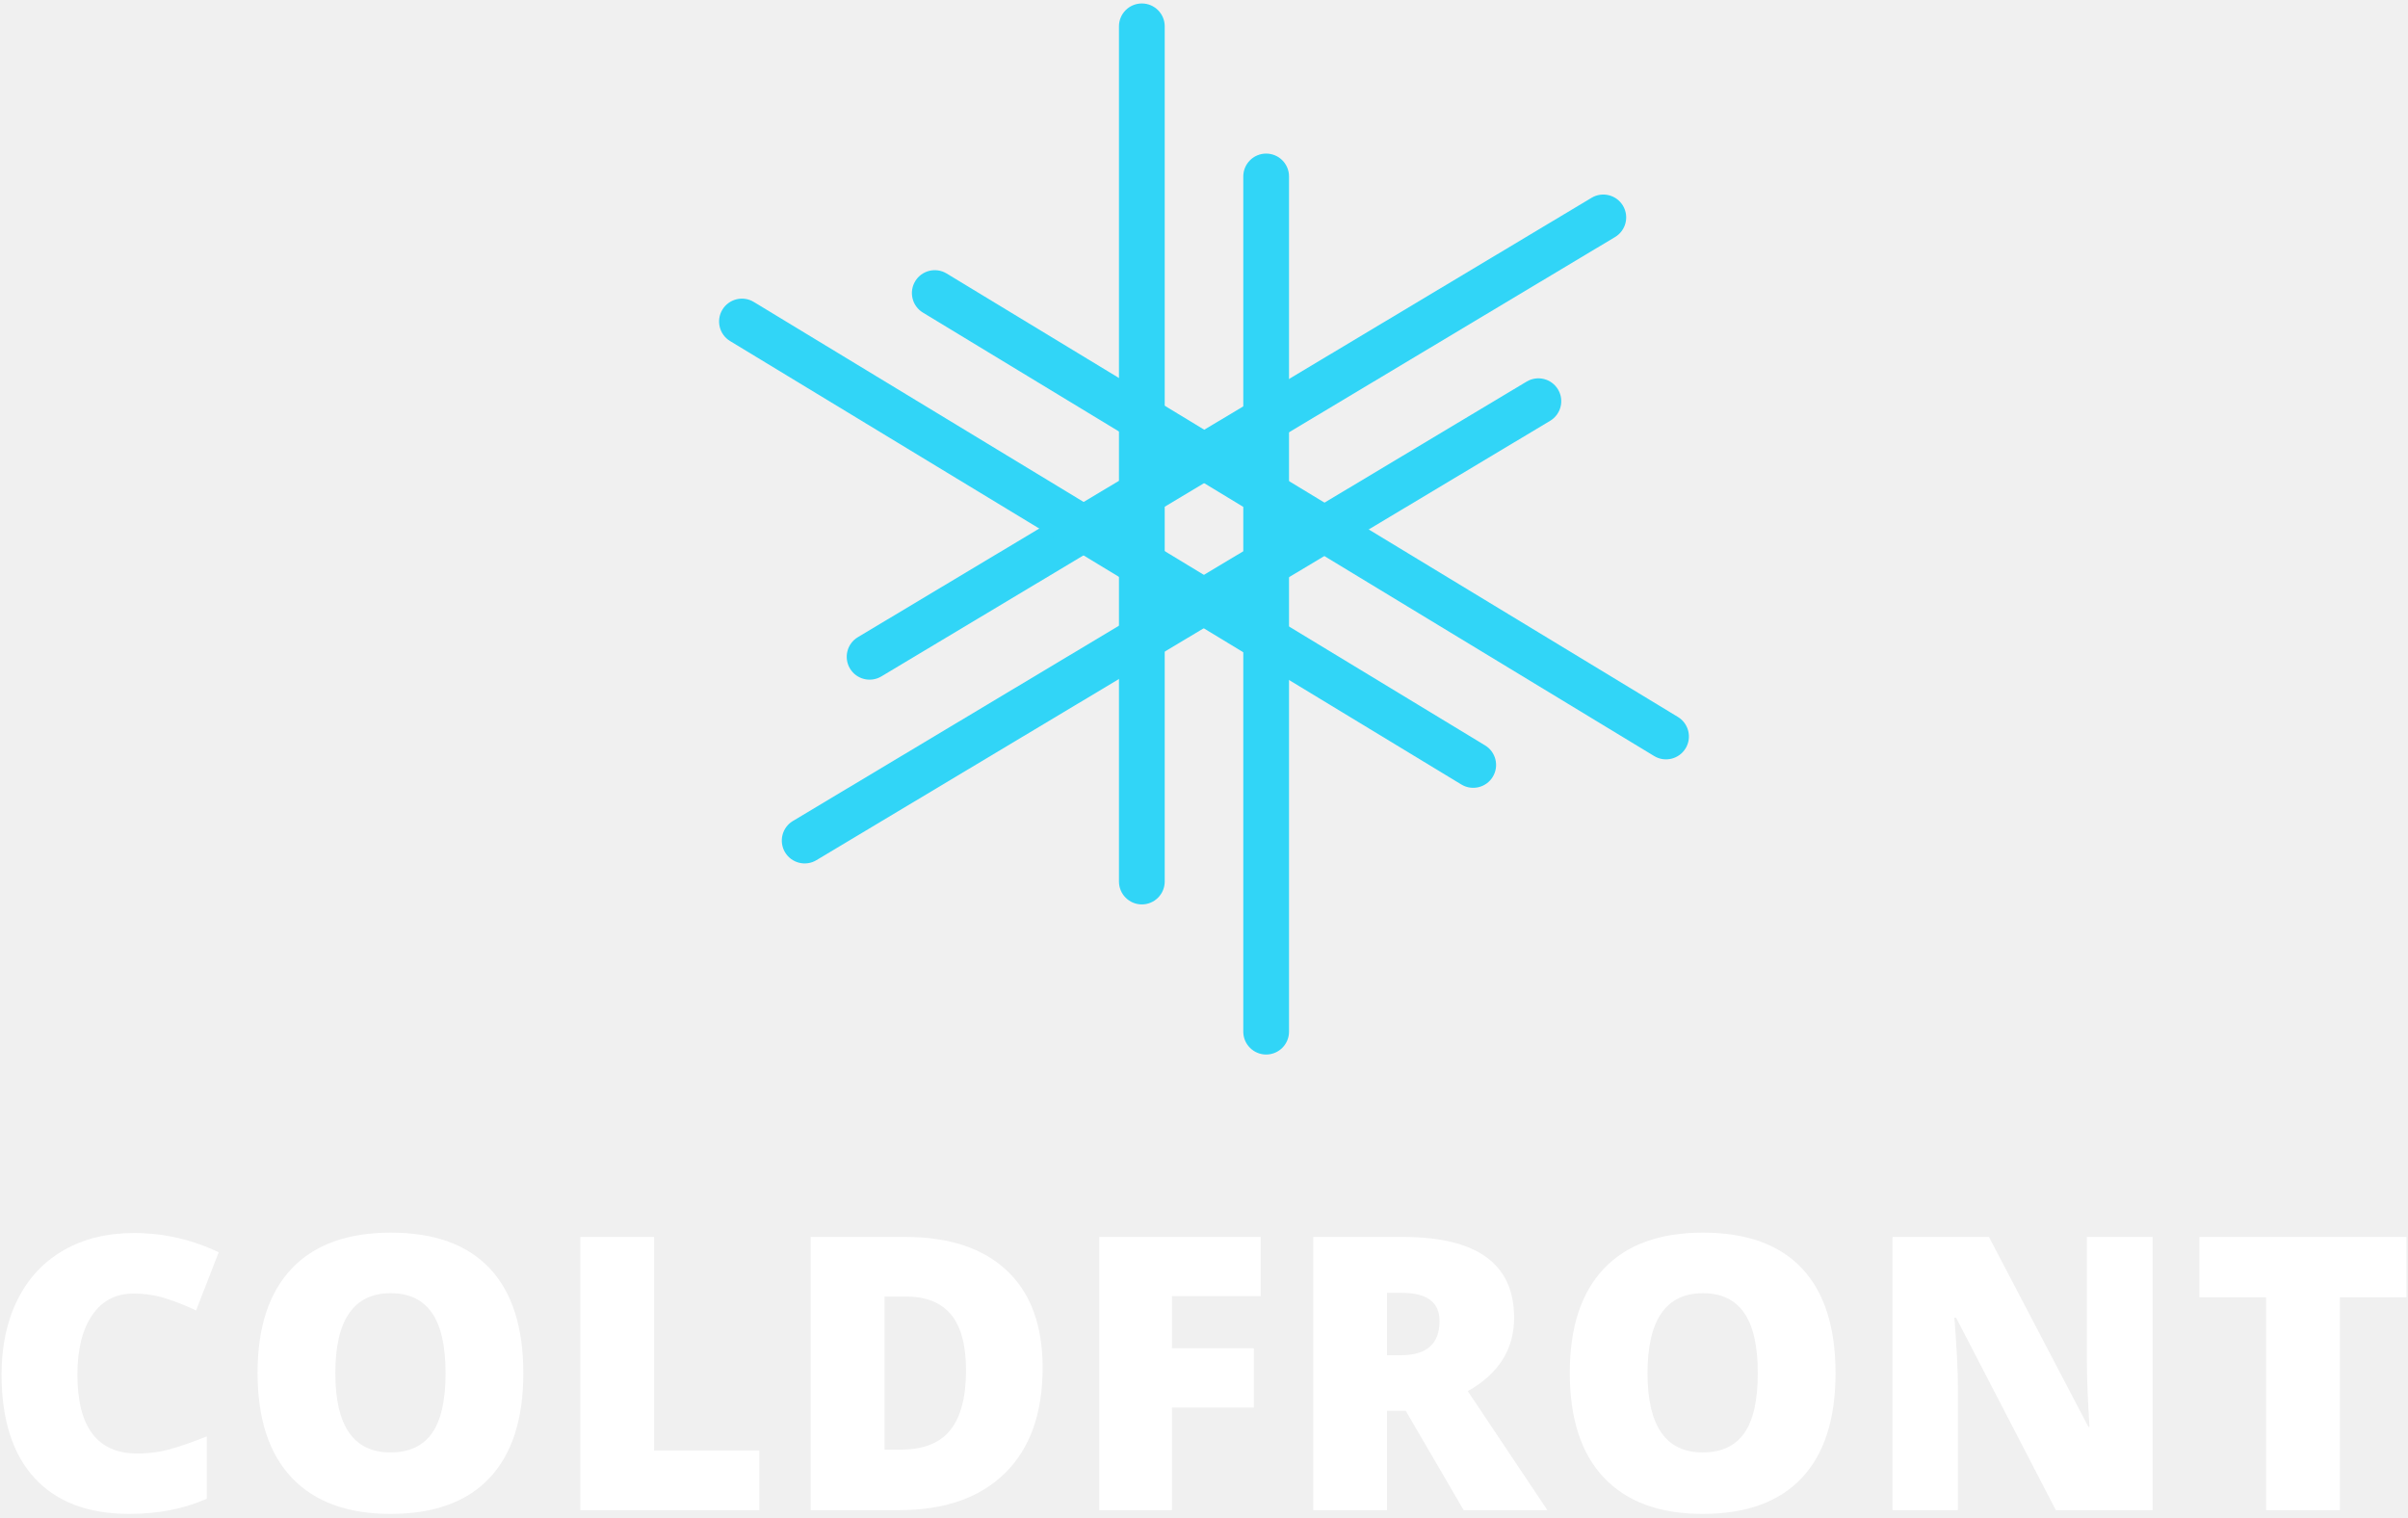
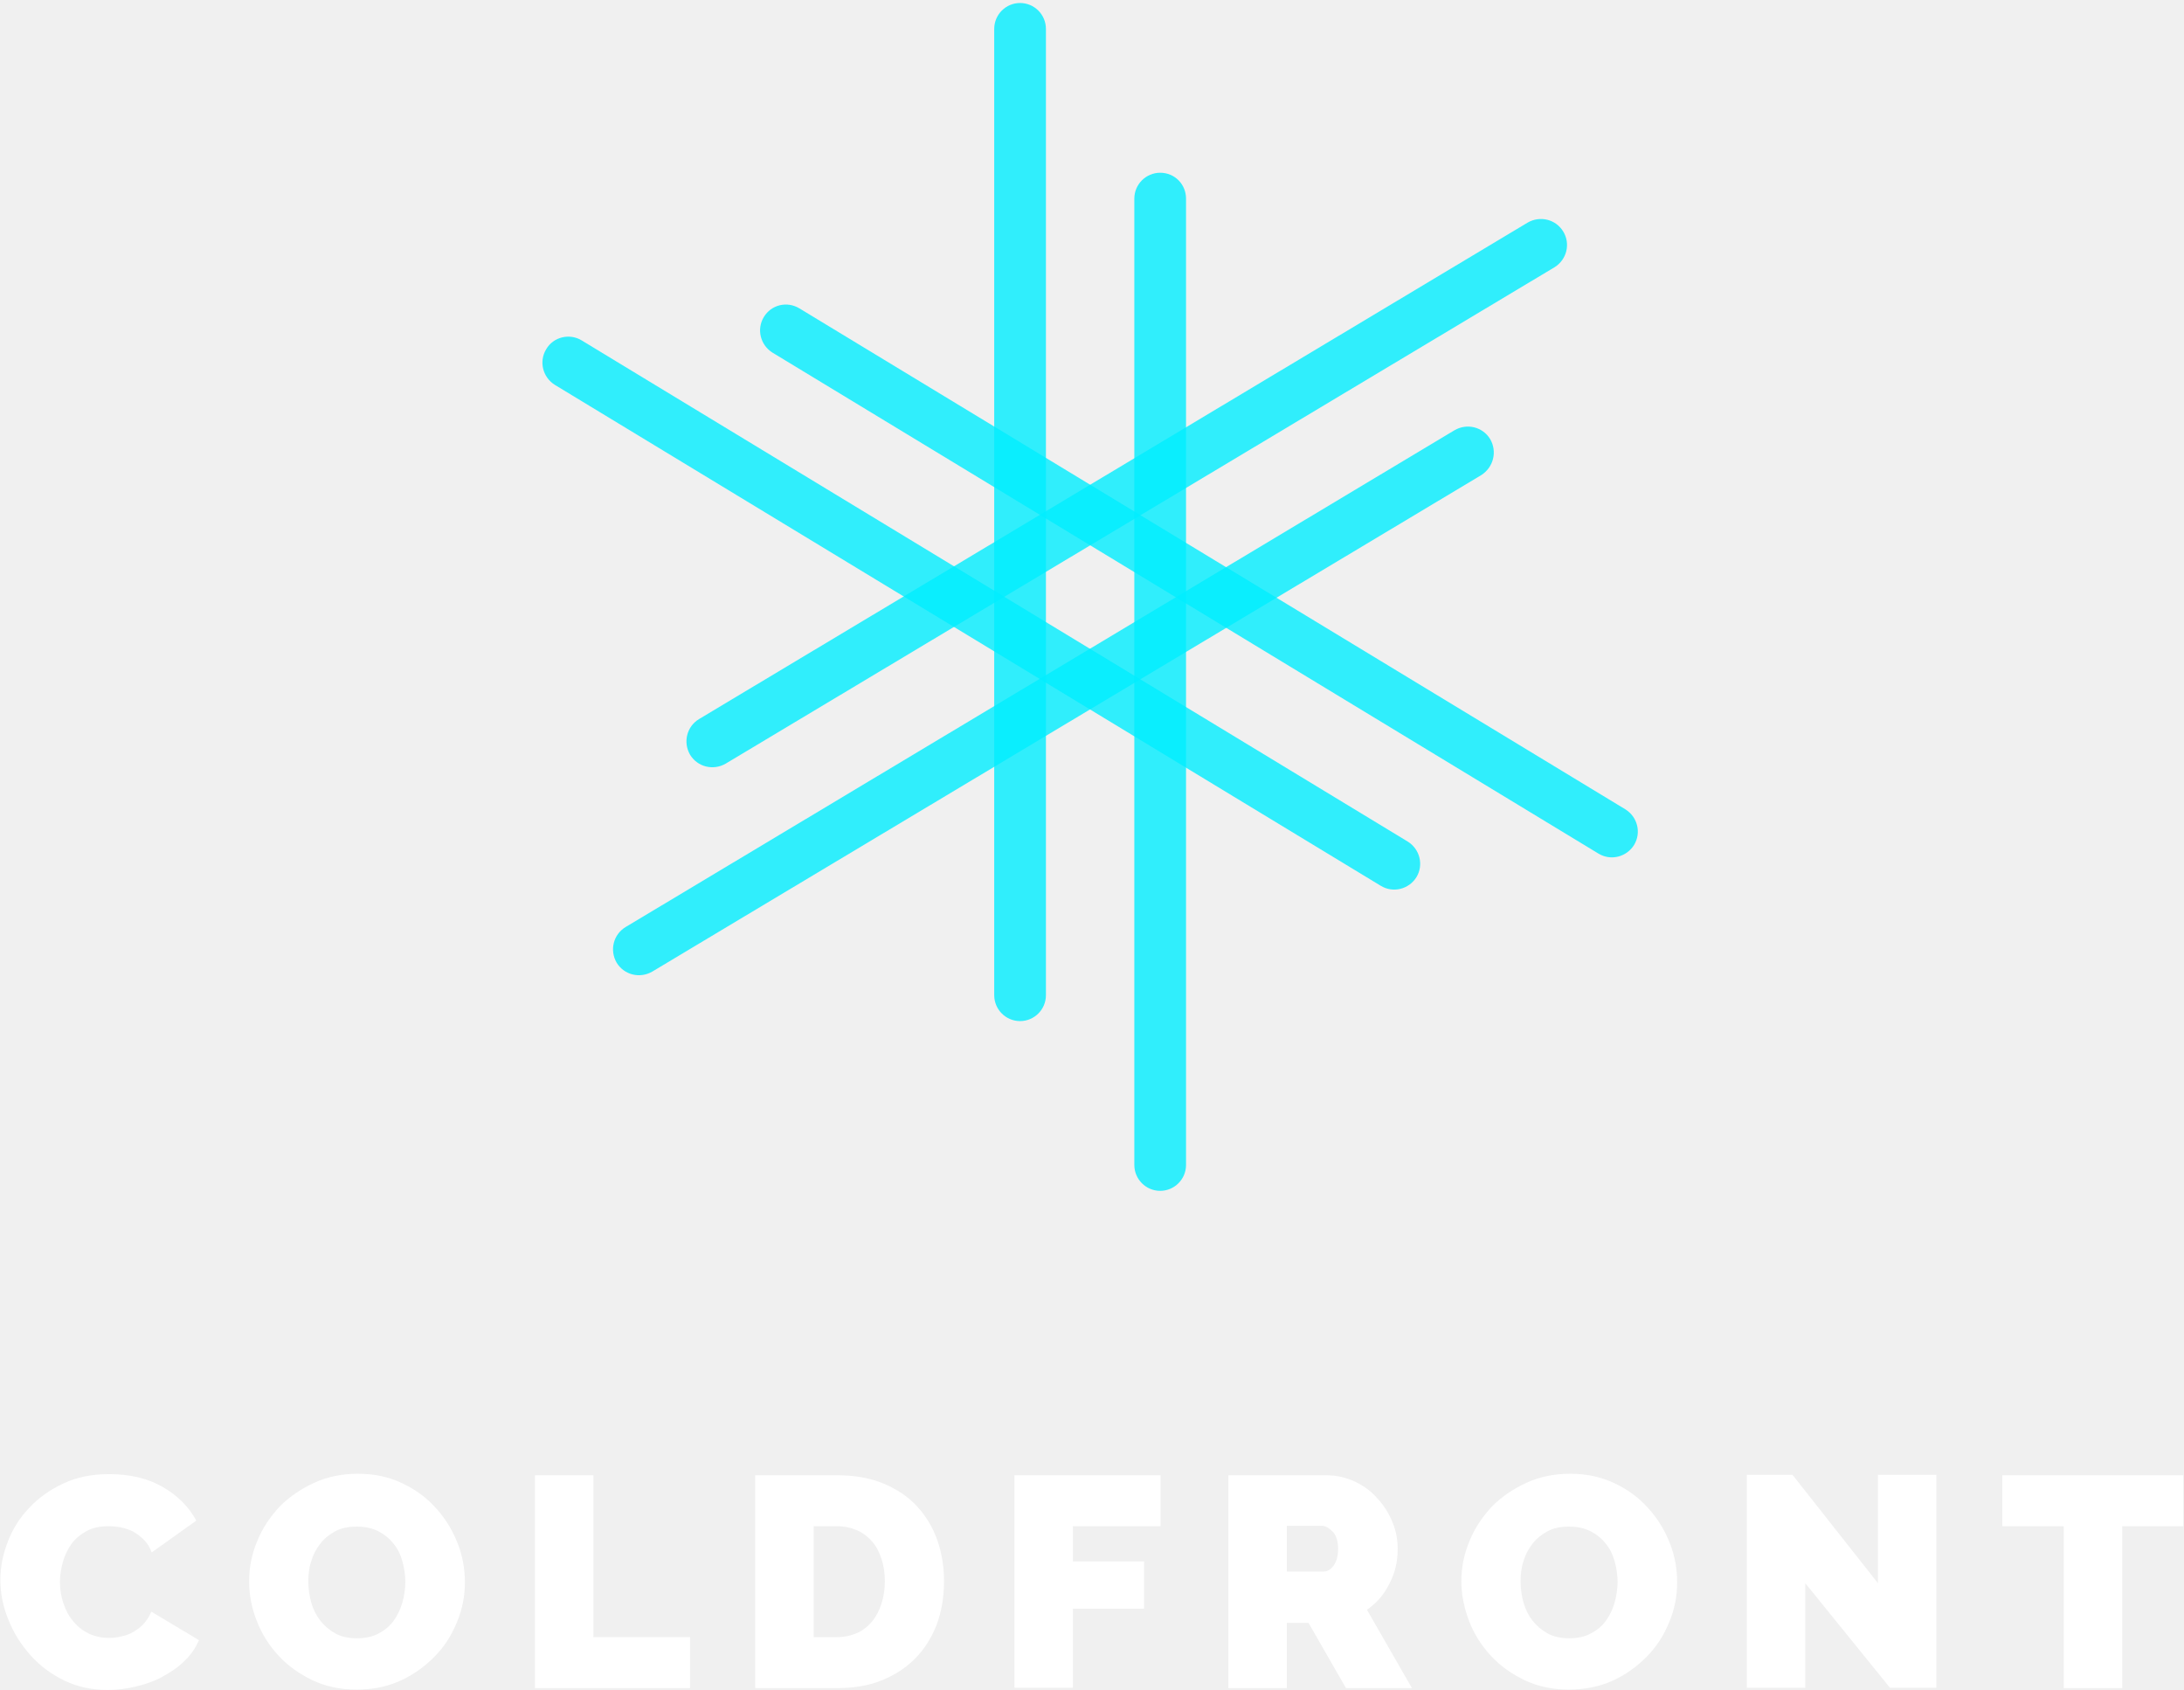
- <svg xmlns="http://www.w3.org/2000/svg" width="584px" height="368px" viewBox="0 0 584 368" version="1.1">
-   <description>Created with Sketch.</description>
+ <svg xmlns="http://www.w3.org/2000/svg" width="583px" height="451px" viewBox="0 0 583 451" version="1.1">
  <defs />
  <g id="Page-1" stroke="none" stroke-width="1" fill="none" fill-rule="evenodd">
-     <g id="logo" transform="translate(0, 1)">
+     <g id="logo" fill-rule="nonzero">
      <g id="Group">
-         <g transform="translate(0, 298)" id="Shape" fill="#FFFFFF">
-           <path d="M32.331,14.723 C28.067,14.723 24.747,16.468 22.358,19.956 C19.971,23.447 18.776,28.26 18.776,34.393 C18.776,47.143 23.626,53.518 33.327,53.518 C36.256,53.518 39.1,53.11 41.846,52.291 C44.597,51.479 47.361,50.496 50.143,49.349 L50.143,64.489 C44.612,66.933 38.359,68.159 31.379,68.159 C21.379,68.159 13.71,65.259 8.379,59.457 C3.045,53.655 0.38,45.269 0.38,34.305 C0.38,27.447 1.671,21.418 4.252,16.221 C6.835,11.025 10.554,7.031 15.404,4.24 C20.253,1.44 25.958,0.039 32.511,0.039 C39.671,0.039 46.516,1.6 53.041,4.712 L47.561,18.806 C45.113,17.66 42.663,16.692 40.219,15.908 C37.768,15.12 35.14,14.723 32.331,14.723 L32.331,14.723 Z" />
-           <path d="M126.919,34.033 C126.919,45.18 124.183,53.655 118.713,59.456 C113.242,65.258 105.236,68.159 94.692,68.159 C84.297,68.159 76.331,65.243 70.784,59.414 C65.24,53.579 62.468,45.092 62.468,33.943 C62.468,22.911 65.224,14.49 70.739,8.673 C76.252,2.857 84.268,-0.052 94.784,-0.052 C105.329,-0.052 113.322,2.833 118.76,8.604 C124.195,14.376 126.919,22.854 126.919,34.033 L126.919,34.033 Z M81.323,34.033 C81.323,46.844 85.778,53.246 94.691,53.246 C99.225,53.246 102.586,51.691 104.775,48.58 C106.965,45.466 108.062,40.618 108.062,34.033 C108.062,27.415 106.951,22.527 104.729,19.367 C102.509,16.211 99.19,14.632 94.782,14.632 C85.807,14.631 81.323,21.098 81.323,34.033 L81.323,34.033 Z" />
-           <path d="M140.736,67.25 L140.736,0.99 L158.638,0.99 L158.638,52.793 L184.157,52.793 L184.157,67.25 L140.736,67.25 L140.736,67.25 Z" />
-           <path d="M252.863,32.713 C252.863,43.774 249.82,52.291 243.73,58.279 C237.641,64.258 229.084,67.249 218.055,67.249 L196.618,67.249 L196.618,0.988 L219.551,0.988 C230.187,0.988 238.397,3.709 244.186,9.147 C249.97,14.587 252.863,22.445 252.863,32.713 L252.863,32.713 Z M234.281,33.354 C234.281,27.28 233.082,22.778 230.679,19.845 C228.274,16.915 224.626,15.45 219.73,15.45 L214.521,15.45 L214.521,52.566 L218.509,52.566 C223.947,52.566 227.935,50.99 230.476,47.829 C233.01,44.674 234.281,39.847 234.281,33.354 L234.281,33.354 Z" />
-           <path d="M284.224,67.251 L266.595,67.25 L266.595,0.99 L305.754,0.99 L305.754,15.355 L284.224,15.355 L284.224,28.001 L304.078,28.001 L304.078,42.367 L284.224,42.367 L284.224,67.251 L284.224,67.251 Z" />
-           <path d="M336.389,43.142 L336.389,67.253 L318.487,67.253 L318.487,0.989 L340.196,0.989 C358.206,0.989 367.21,7.517 367.21,20.57 C367.21,28.245 363.462,34.181 355.972,38.382 L375.277,67.253 L354.974,67.253 L340.923,43.143 L336.389,43.142 L336.389,43.142 Z M336.389,29.681 L339.743,29.681 C345.997,29.681 349.126,26.918 349.126,21.385 C349.126,16.824 346.058,14.543 339.929,14.543 L336.39,14.543 L336.39,29.681 L336.389,29.681 Z" />
-           <path d="M445.164,34.036 C445.164,45.182 442.428,53.654 436.959,59.457 C431.49,65.258 423.48,68.16 412.936,68.16 C402.543,68.16 394.575,65.242 389.032,59.414 C383.485,53.578 380.714,45.09 380.714,33.942 C380.714,22.91 383.47,14.49 388.985,8.674 C394.499,2.855 402.514,-0.053 413.028,-0.053 C423.573,-0.053 431.563,2.833 437.007,8.604 C442.442,14.376 445.164,22.854 445.164,34.036 L445.164,34.036 Z M399.567,34.036 C399.567,46.845 404.022,53.248 412.936,53.248 C417.471,53.248 420.831,51.691 423.02,48.581 C425.213,45.467 426.307,40.618 426.307,34.036 C426.307,27.415 425.198,22.529 422.975,19.368 C420.756,16.211 417.438,14.635 413.028,14.635 C404.053,14.634 399.567,21.098 399.567,34.036 L399.567,34.036 Z" />
-           <path d="M522.071,67.255 L498.594,67.255 L474.391,20.57 L473.985,20.57 C474.559,27.912 474.846,33.514 474.846,37.383 L474.846,67.251 L458.983,67.251 L458.983,0.987 L482.372,0.987 L506.481,47.039 L506.754,47.039 C506.332,40.36 506.119,34.998 506.119,30.948 L506.119,0.99 L522.07,0.99 L522.07,67.255 L522.071,67.255 Z" />
-           <path d="M567.481,67.255 L549.583,67.255 L549.583,15.633 L533.405,15.633 L533.405,0.992 L583.622,0.992 L583.622,15.633 L567.483,15.633 L567.483,67.255 L567.481,67.255 L567.481,67.255 Z" />
+         <g transform="translate(144, 0)" id="Shape" fill="#00EDFF">
+           <g opacity="0.8" transform="translate(39, 58)">
+             <g>
+               <path d="M234.3,3.8 C232.3,0.5 228.1,-0.5 224.8,1.4 L3.6,133.9 C0.3,135.9 -0.7,140.1 1.2,143.4 C3.2,146.7 7.4,147.7 10.7,145.8 L232,13.3 C235.2,11.3 236.3,7.1 234.3,3.8 Z" />
+             </g>
+           </g>
+           <g opacity="0.8" transform="translate(19, 113)">
+             <g>
+               <path d="M234.8,4.2 C232.8,0.9 228.6,-0.1 225.3,1.8 L4,134.4 C0.7,136.4 -0.3,140.6 1.6,143.9 C3.6,147.2 7.8,148.2 11.1,146.3 L232.4,13.8 C235.7,11.7 236.7,7.5 234.8,4.2 Z" />
+             </g>
+           </g>
+           <g opacity="0.8" transform="translate(0, 89)">
+             <g>
+               <path d="M1.8,4.2 C-0.2,7.5 0.9,11.7 4.1,13.7 L224.6,147.4 C227.9,149.4 232.1,148.3 234.1,145.1 C236.1,141.8 235,137.6 231.8,135.6 L11.2,1.8 C8,-0.1 3.7,0.9 1.8,4.2 Z" />
+             </g>
+           </g>
+           <g opacity="0.8" transform="translate(58, 81)">
+             <g>
+               <path d="M1.9,3.6 C-0.1,6.9 1,11.1 4.2,13.1 L224.7,146.8 C228,148.8 232.2,147.7 234.2,144.5 C236.2,141.2 235.1,137 231.9,135 L11.4,1.3 C8.1,-0.7 3.9,0.3 1.9,3.6 Z" />
+             </g>
+           </g>
+           <g opacity="0.8" transform="translate(121, 0)">
+             <g>
+               <path d="M7.3,0.8 C3.5,0.8 0.4,3.9 0.4,7.7 L0.4,265.6 C0.4,269.4 3.5,272.5 7.3,272.5 C11.1,272.5 14.2,269.4 14.2,265.6 L14.2,7.7 C14.2,3.9 11.1,0.8 7.3,0.8 Z" />
+             </g>
+           </g>
+           <g opacity="0.8" transform="translate(158, 46)">
+             <g>
+               <path d="M7.7,0.1 C3.9,0.1 0.8,3.2 0.8,7 L0.8,264.9 C0.8,268.7 3.9,271.8 7.7,271.8 C11.5,271.8 14.6,268.7 14.6,264.9 L14.6,7 C14.6,3.2 11.6,0.1 7.7,0.1 Z" />
+             </g>
+           </g>
        </g>
-         <g transform="translate(174, 0)" id="Shape" fill="#01cef9" opacity="0.8">
-           <path d="M219.602,48.88 C218.028,46.253 214.622,45.401 211.995,46.971 L34.051,153.531 C31.422,155.105 30.57,158.513 32.14,161.139 C33.714,163.766 37.119,164.621 39.751,163.048 L217.694,56.487 C220.321,54.915 221.176,51.508 219.602,48.88 L219.602,48.88 Z" />
-           <path d="M203.858,93.451 C202.282,90.824 198.878,89.97 196.251,91.543 L18.305,198.105 C15.678,199.676 14.821,203.084 16.396,205.711 C17.97,208.338 21.376,209.19 24.002,207.616 L201.949,101.057 C204.574,99.484 205.432,96.076 203.858,93.451 L203.858,93.451 Z" />
-           <path d="M1.2,74.098 C-0.39,76.718 0.448,80.128 3.065,81.715 L180.418,189.261 C183.037,190.85 186.449,190.015 188.035,187.395 C189.625,184.776 188.787,181.366 186.168,179.776 L8.818,72.232 C6.197,70.644 2.789,71.48 1.2,74.098 L1.2,74.098 Z" />
-           <path d="M47.964,67.194 C46.375,69.815 47.212,73.226 49.831,74.814 L227.18,182.362 C229.801,183.946 233.209,183.111 234.799,180.494 C236.389,177.874 235.551,174.465 232.932,172.877 L55.582,65.33 C52.963,63.744 49.552,64.578 47.964,67.194 L47.964,67.194 Z" />
-           <path d="M102.927,-0.16 C99.861,-0.16 97.378,2.323 97.378,5.385 L97.378,212.796 C97.378,215.857 99.86,218.343 102.927,218.343 C105.985,218.343 108.472,215.857 108.472,212.796 L108.472,5.385 C108.472,2.324 105.985,-0.16 102.927,-0.16 L102.927,-0.16 Z" />
-           <path d="M133.074,36.249 C130.012,36.249 127.527,38.731 127.527,41.793 L127.527,249.203 C127.527,252.265 130.013,254.75 133.074,254.75 C136.136,254.75 138.619,252.266 138.619,249.203 L138.619,41.793 C138.621,38.731 136.137,36.249 133.074,36.249 L133.074,36.249 Z" />
+         <g transform="translate(0, 393)" id="Shape" fill="#FFFFFF">
+           <path d="M0.1,28.6 C0.1,25.1 0.8,21.7 2.1,18.4 C3.4,15 5.3,12 7.8,9.4 C10.3,6.7 13.3,4.6 16.9,2.9 C20.5,1.2 24.6,0.4 29.1,0.4 C34.6,0.4 39.4,1.5 43.4,3.8 C47.4,6.1 50.4,9.1 52.4,12.8 L40.5,21.3 C40,19.9 39.3,18.8 38.4,17.9 C37.5,17 36.5,16.3 35.5,15.7 C34.4,15.2 33.3,14.8 32.2,14.6 C31.1,14.4 29.9,14.3 28.9,14.3 C26.7,14.3 24.7,14.7 23.1,15.6 C21.5,16.5 20.1,17.6 19.1,19 C18.1,20.4 17.3,22 16.8,23.8 C16.3,25.6 16,27.4 16,29.1 C16,31.1 16.3,33 16.9,34.8 C17.5,36.6 18.3,38.2 19.5,39.6 C20.6,41 22,42.1 23.6,42.9 C25.2,43.7 27.1,44.1 29.1,44.1 C30.2,44.1 31.3,44 32.4,43.7 C33.5,43.5 34.6,43.1 35.6,42.5 C36.6,41.9 37.6,41.2 38.4,40.3 C39.2,39.4 39.9,38.3 40.4,37.1 L53.1,44.7 C52.2,46.8 51,48.6 49.2,50.3 C47.5,52 45.5,53.3 43.3,54.5 C41.1,55.7 38.7,56.5 36.2,57.1 C33.7,57.7 31.2,58 28.8,58 C24.6,58 20.7,57.2 17.2,55.5 C13.7,53.8 10.7,51.6 8.2,48.8 C5.7,46 3.7,42.9 2.3,39.4 C0.8,35.8 0.1,32.2 0.1,28.6 Z" />
+           <path d="M95.2,57.9 C90.9,57.9 87,57.1 83.4,55.4 C79.9,53.7 76.9,51.6 74.4,48.9 C71.9,46.2 69.9,43.1 68.6,39.7 C67.2,36.2 66.5,32.7 66.5,29 C66.5,25.3 67.2,21.7 68.7,18.2 C70.1,14.7 72.2,11.7 74.7,9 C77.3,6.4 80.4,4.3 83.9,2.7 C87.4,1.1 91.3,0.3 95.5,0.3 C99.8,0.3 103.7,1.1 107.3,2.8 C110.9,4.5 113.8,6.6 116.3,9.4 C118.8,12.1 120.7,15.2 122.1,18.7 C123.5,22.2 124.1,25.7 124.1,29.3 C124.1,33 123.4,36.6 121.9,40.1 C120.5,43.5 118.5,46.6 115.9,49.2 C113.3,51.8 110.3,54 106.7,55.6 C103.1,57.2 99.4,57.9 95.2,57.9 Z M82.3,29.1 C82.3,31 82.6,32.9 83.1,34.7 C83.6,36.5 84.4,38.1 85.5,39.5 C86.6,40.9 87.9,42 89.5,42.9 C91.1,43.8 93.1,44.2 95.3,44.2 C97.5,44.2 99.5,43.8 101.1,42.9 C102.8,42 104.1,40.9 105.1,39.5 C106.1,38.1 106.9,36.5 107.4,34.7 C107.9,32.9 108.2,31 108.2,29.2 C108.2,27.3 107.9,25.4 107.4,23.6 C106.9,21.8 106.1,20.2 105,18.9 C103.9,17.5 102.5,16.4 100.9,15.6 C99.3,14.8 97.4,14.4 95.2,14.4 C93,14.4 91,14.8 89.4,15.7 C87.8,16.6 86.4,17.7 85.4,19.1 C84.3,20.5 83.5,22.1 83,23.9 C82.5,25.4 82.3,27.3 82.3,29.1 Z" />
+           <polygon points="142.8 57.5 142.8 0.7 158.4 0.7 158.4 43.9 184.2 43.9 184.2 57.5 142.8 57.5" />
+           <path d="M201.6,57.5 L201.6,0.7 L223.4,0.7 C228.1,0.7 232.2,1.4 235.8,2.9 C239.4,4.4 242.4,6.4 244.8,9 C247.2,11.6 249,14.6 250.2,18 C251.4,21.4 252,25.1 252,29 C252,33.3 251.3,37.2 250,40.7 C248.6,44.2 246.7,47.2 244.2,49.7 C241.7,52.2 238.7,54.1 235.2,55.5 C231.7,56.9 227.8,57.5 223.4,57.5 L201.6,57.5 L201.6,57.5 Z M236.2,29 C236.2,26.8 235.9,24.8 235.3,23 C234.7,21.2 233.9,19.6 232.8,18.4 C231.7,17.1 230.4,16.1 228.8,15.4 C227.2,14.7 225.4,14.3 223.4,14.3 L217.2,14.3 L217.2,43.9 L223.4,43.9 C225.4,43.9 227.2,43.5 228.8,42.8 C230.4,42.1 231.7,41 232.8,39.7 C233.9,38.4 234.7,36.8 235.3,35 C235.9,33.1 236.2,31.1 236.2,29 Z" />
+           <polygon points="270.8 57.5 270.8 0.7 309.8 0.7 309.8 14.3 286.4 14.3 286.4 23.7 305.4 23.7 305.4 36.3 286.4 36.3 286.4 57.4 270.8 57.4" />
+           <path d="M327.9,57.5 L327.9,0.7 L354,0.7 C356.8,0.7 359.3,1.3 361.7,2.4 C364,3.5 366.1,5 367.7,6.9 C369.4,8.7 370.7,10.8 371.7,13.2 C372.7,15.6 373.1,18 373.1,20.4 C373.1,23.7 372.4,26.8 370.9,29.6 C369.5,32.5 367.5,34.8 364.9,36.6 L376.9,57.5 L359.3,57.5 L349.3,40.1 L343.5,40.1 L343.5,57.5 L327.9,57.5 L327.9,57.5 Z M343.5,26.4 L353.3,26.4 C354.3,26.4 355.2,25.9 356,24.8 C356.8,23.7 357.2,22.2 357.2,20.3 C357.2,18.3 356.7,16.8 355.8,15.8 C354.8,14.8 353.9,14.2 352.9,14.2 L343.5,14.2 L343.5,26.4 L343.5,26.4 Z" />
+           <path d="M418.8,57.9 C414.5,57.9 410.6,57.1 407,55.4 C403.5,53.7 400.5,51.6 398,48.9 C395.5,46.2 393.5,43.1 392.2,39.7 C390.9,36.3 390.1,32.7 390.1,29 C390.1,25.3 390.8,21.7 392.3,18.2 C393.7,14.7 395.8,11.7 398.3,9 C400.9,6.4 404,4.3 407.5,2.7 C411,1.1 414.9,0.3 419.1,0.3 C423.4,0.3 427.3,1.1 430.9,2.8 C434.5,4.5 437.4,6.6 439.9,9.4 C442.4,12.1 444.3,15.2 445.7,18.7 C447.1,22.2 447.7,25.7 447.7,29.3 C447.7,33 447,36.6 445.5,40.1 C444.1,43.5 442.1,46.6 439.5,49.2 C436.9,51.8 433.9,54 430.3,55.6 C426.9,57.1 423,57.9 418.8,57.9 Z M405.9,29.1 C405.9,31 406.2,32.9 406.7,34.7 C407.2,36.5 408,38.1 409.1,39.5 C410.2,40.9 411.5,42 413.1,42.9 C414.7,43.8 416.7,44.2 418.9,44.2 C421.1,44.2 423.1,43.8 424.7,42.9 C426.4,42 427.7,40.9 428.7,39.5 C429.7,38.1 430.5,36.5 431,34.7 C431.5,32.9 431.8,31 431.8,29.2 C431.8,27.3 431.5,25.4 431,23.6 C430.5,21.8 429.7,20.2 428.6,18.9 C427.5,17.5 426.1,16.4 424.5,15.6 C422.9,14.8 421,14.4 418.8,14.4 C416.6,14.4 414.6,14.8 413,15.7 C411.4,16.6 410,17.7 409,19.1 C407.9,20.5 407.1,22.1 406.6,23.9 C406.1,25.4 405.9,27.3 405.9,29.1 Z" />
+           <polygon points="481.9 29.5 481.9 57.4 466.3 57.4 466.3 0.6 478.5 0.6 501.3 29.5 501.3 0.6 516.9 0.6 516.9 57.4 504.5 57.4" />
+           <polygon points="582.8 14.3 566.5 14.3 566.5 57.5 550.9 57.5 550.9 14.3 534.5 14.3 534.5 0.7 582.8 0.7" />
        </g>
      </g>
    </g>
  </g>
</svg>
